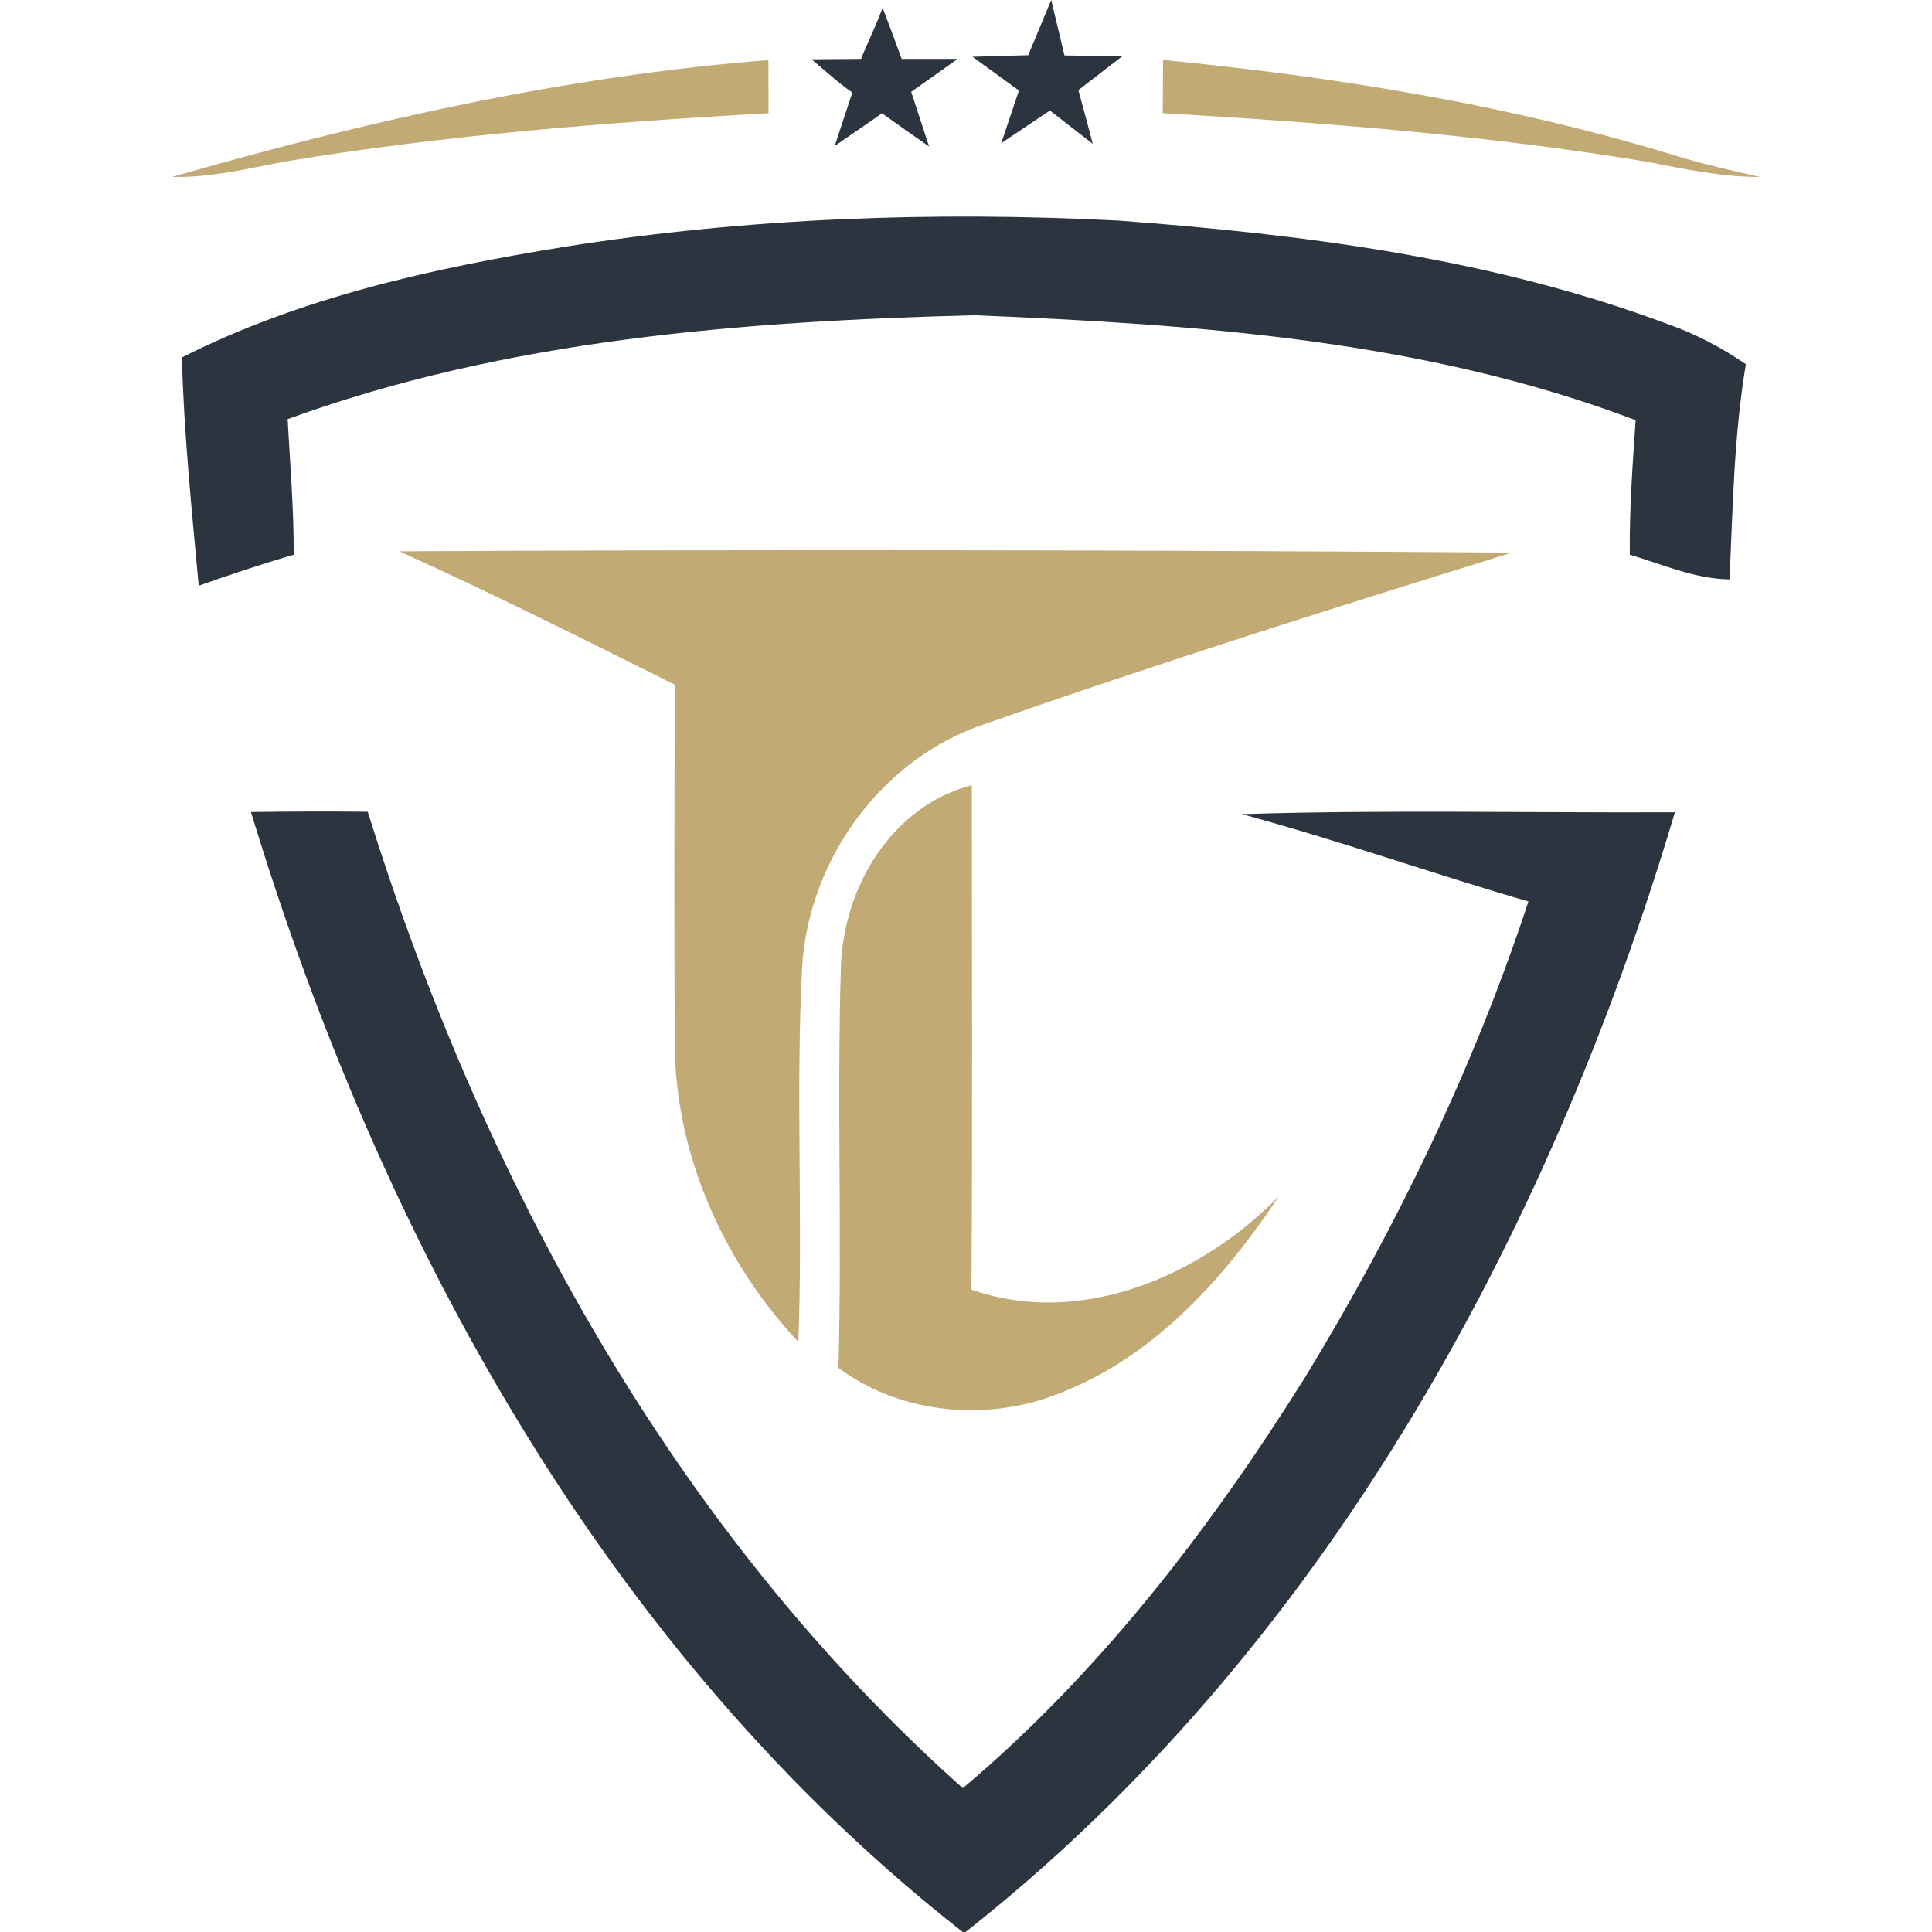
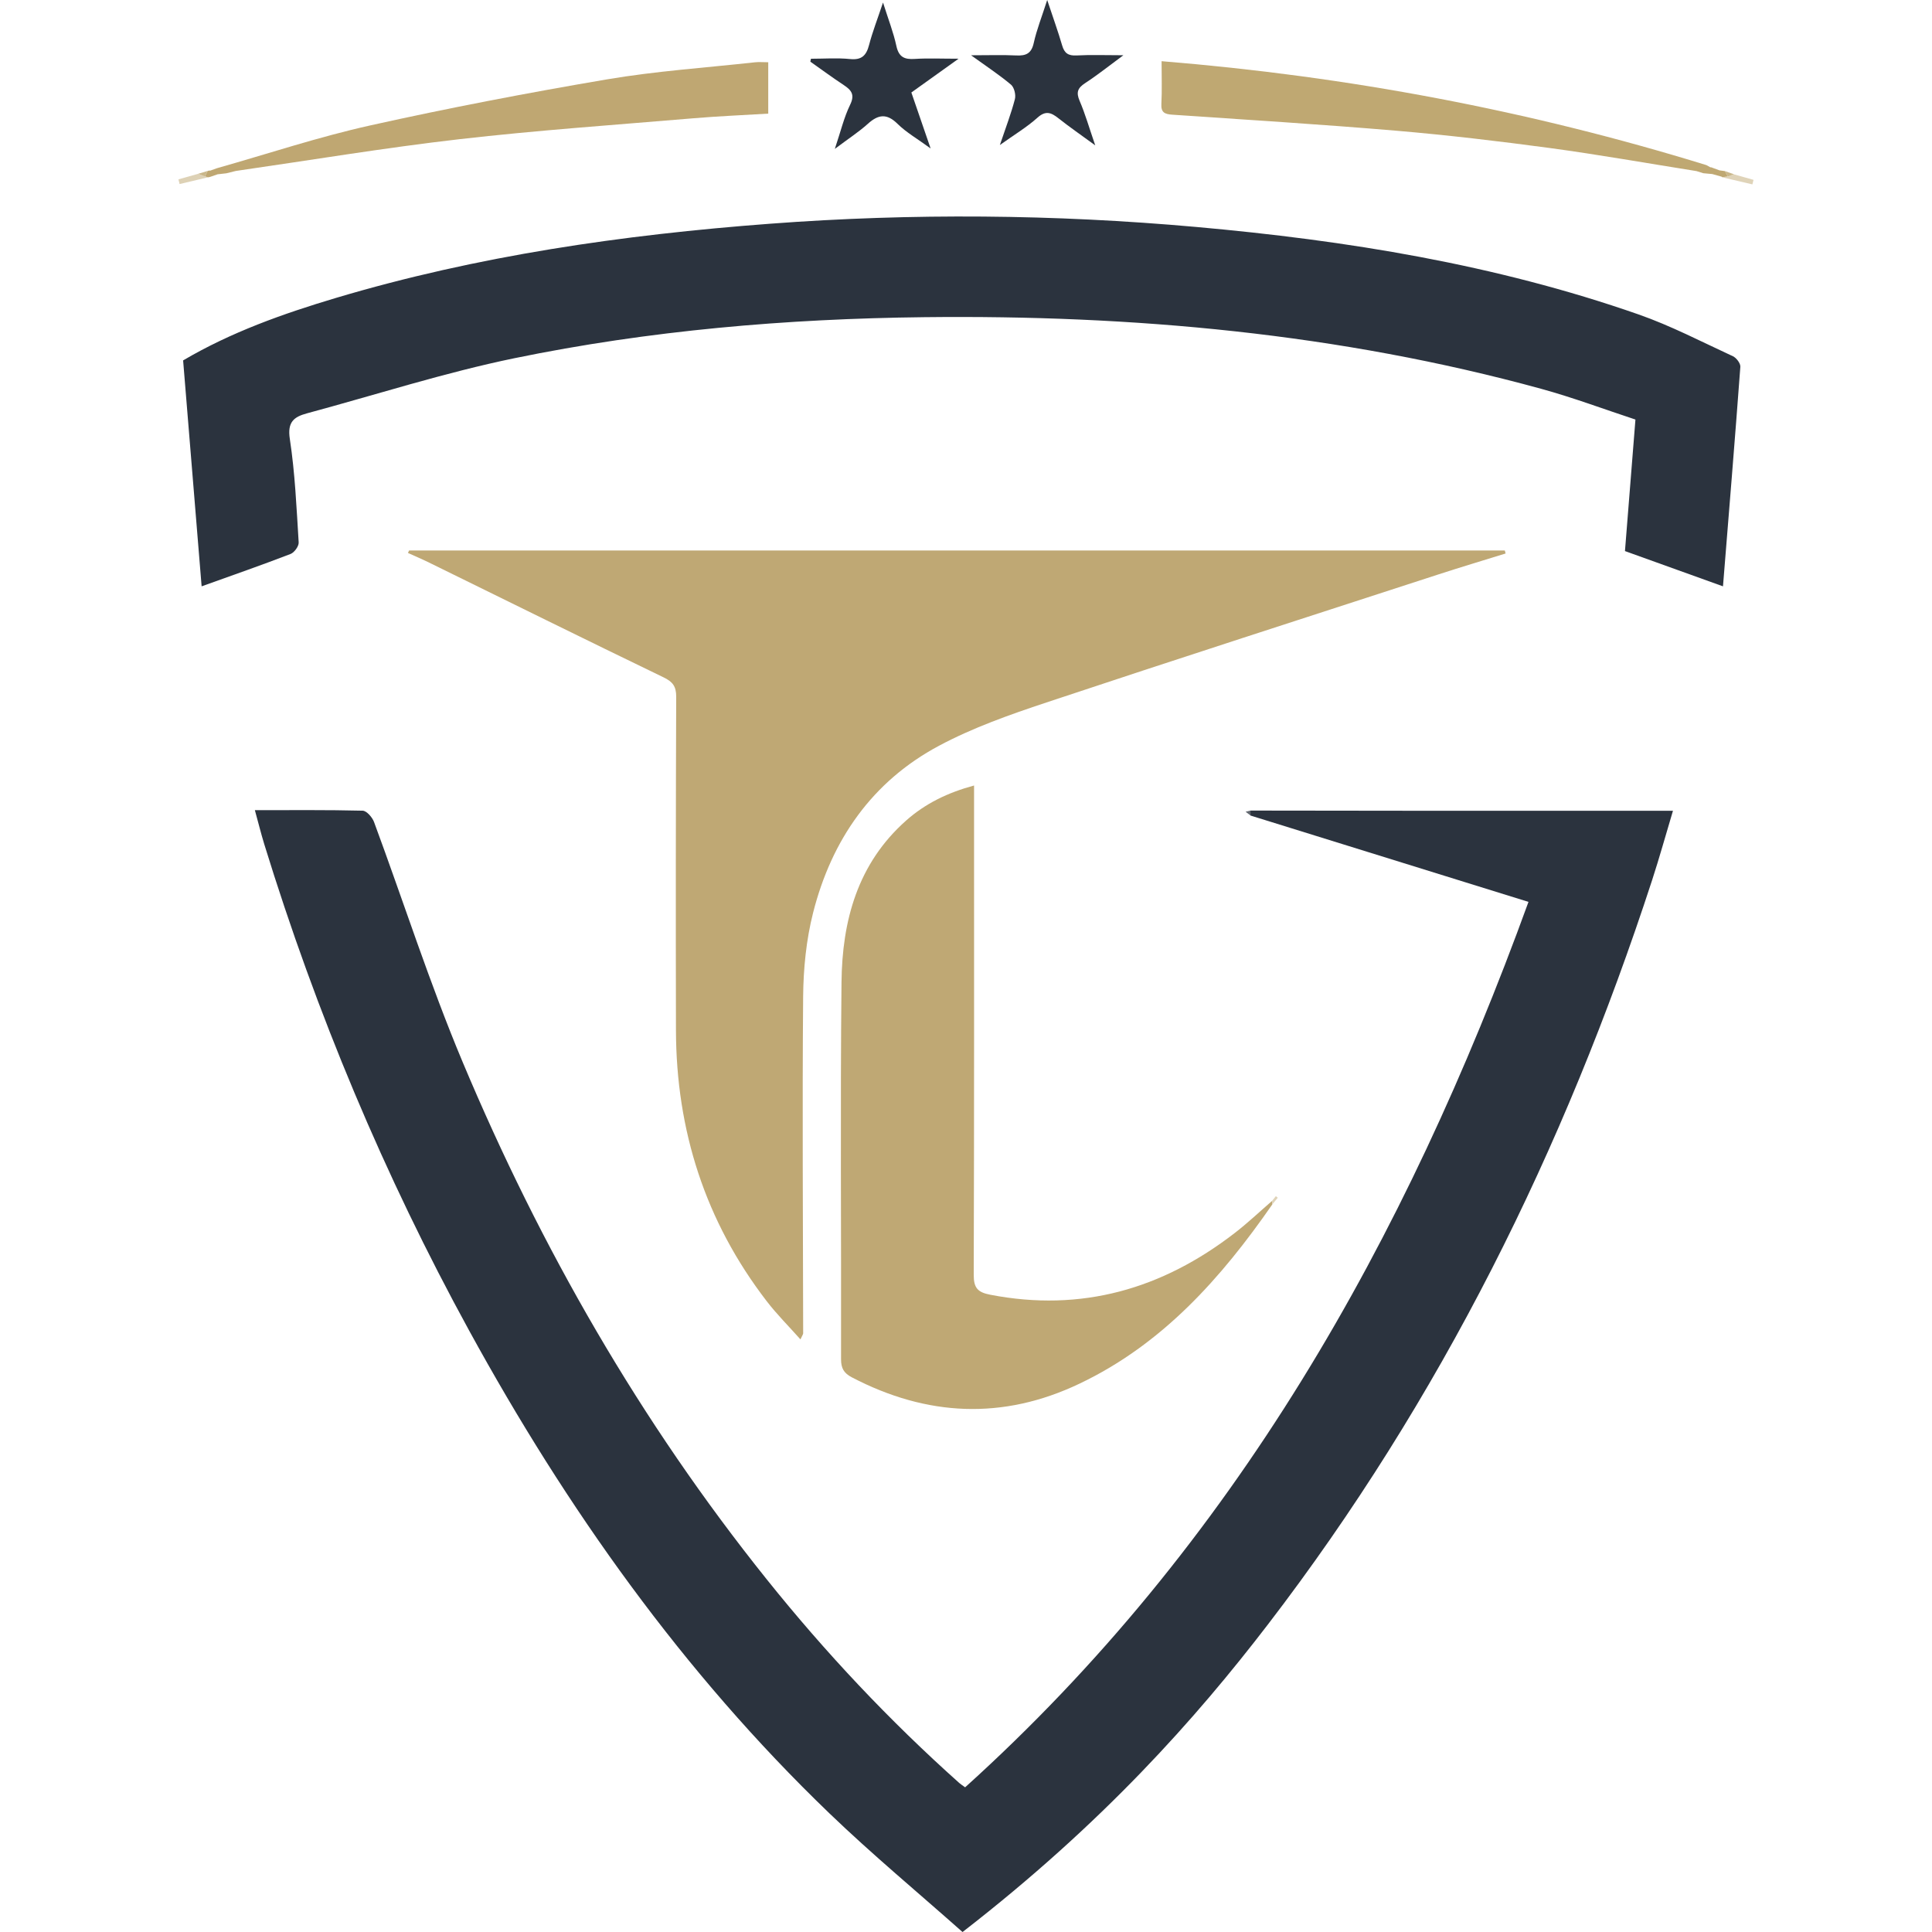
- <svg xmlns="http://www.w3.org/2000/svg" width="64" height="64" viewBox="0 0 48 48" version="1.1" id="svg54">
-   <defs id="defs58" />
-   <g id="#2c343fff" transform="matrix(0.3287896,0,0,0.3287896,4.144393,-0.00328815)">
-     <path d="m 52.46,4.46 c 0.52,-1.3 1.15,-2.55 1.63,-3.86 0.49,1.28 0.97,2.57 1.44,3.86 1.06,0 3.17,0 4.23,0 -1.17,0.84 -2.34,1.66 -3.51,2.49 0.45,1.38 0.9,2.75 1.35,4.13 C 56.41,10.24 55.22,9.42 54.04,8.57 52.86,9.41 51.66,10.21 50.47,11.04 50.92,9.69 51.36,8.35 51.8,7 50.7,6.24 49.74,5.34 48.72,4.49 49.65,4.48 51.52,4.47 52.46,4.46 Z" id="path36" style="opacity:1;fill:#2c343f" />
-     <path d="m 65.09,4.18 c 0.58,-1.4 1.16,-2.78 1.74,-4.17 0.33,1.4 0.66,2.79 1,4.19 1.46,0.02 2.91,0.04 4.37,0.06 -1.11,0.84 -2.2,1.71 -3.32,2.56 0.37,1.35 0.74,2.7 1.09,4.06 -1.08,-0.84 -2.16,-1.68 -3.24,-2.52 -1.23,0.83 -2.45,1.65 -3.68,2.47 0.34,-0.99 1,-2.98 1.34,-3.98 C 63.22,6 62.04,5.15 60.88,4.3 62.28,4.26 63.69,4.22 65.09,4.18 Z" id="path38" style="opacity:1;fill:#2c343f" />
-     <path d="m 30.05,18.66 c 13.84,-2.19 27.91,-2.7 41.89,-1.98 14.06,1.05 28.25,2.86 41.53,7.84 2.08,0.73 4.03,1.77 5.85,3.01 -0.9,5.37 -0.99,10.83 -1.23,16.26 -2.63,-0.03 -5.06,-1.14 -7.54,-1.86 -0.04,-3.4 0.21,-6.79 0.44,-10.17 C 95.07,25.71 77.86,24.52 61,23.83 43.51,24.29 25.71,25.64 9.13,31.68 9.32,35.1 9.6,38.51 9.59,41.93 7.17,42.63 4.78,43.43 2.41,44.27 1.89,38.53 1.29,32.79 1.14,27.02 c 9.02,-4.56 19,-6.75 28.91,-8.36 z" id="path40" style="opacity:1;fill:#2c343f" />
-     <path d="m 6.36,61.37 c 2.94,-0.04 5.88,-0.05 8.82,-0.02 8.66,27.7 23.11,54.3 44.97,73.78 10.35,-8.72 18.7,-19.61 25.86,-31.04 6.9,-11.32 12.73,-23.36 16.88,-35.96 -7.25,-2.1 -14.37,-4.63 -21.66,-6.6 10.9,-0.34 21.82,-0.09 32.73,-0.14 -9.62,32.28 -26.8,63.5 -53.6,84.61 H 60.14 C 33.24,124.92 16.15,93.64 6.36,61.37 Z" id="path42" style="opacity:1;fill:#2c343f" />
-   </g>
-   <g id="#c1aa74ff" transform="matrix(0.3287896,0,0,0.3287896,4.144393,-0.00328815)">
-     <path d="M 0.39,13.38 C 15.13,9.15 30.14,5.75 45.46,4.55 c 0,1.34 0.01,2.67 0.01,4.01 C 33.24,9.26 21,10.21 8.9,12.22 6.09,12.76 3.28,13.44 0.39,13.38 Z" id="path45" style="opacity:1;fill:#c1aa74" />
-     <path d="m 75.28,4.54 c 13.02,1.27 26,3.36 38.53,7.17 2.16,0.68 4.37,1.17 6.58,1.67 -2.86,0.01 -5.65,-0.58 -8.44,-1.13 C 99.81,10.23 87.53,9.28 75.26,8.56 75.27,7.22 75.27,5.88 75.28,4.54 Z" id="path47" style="opacity:1;fill:#c1aa74" />
-     <path d="m 17.57,41.67 c 28.02,-0.15 56.05,-0.1 84.07,0.1 C 88.3,45.9 74.98,50.1 61.81,54.72 54.08,57.3 48.58,64.83 48.02,72.9 47.5,82.39 48.08,91.91 47.72,101.41 42.07,95.38 38.47,87.34 38.38,79.03 38.34,69.93 38.35,60.84 38.39,51.75 31.49,48.31 24.6,44.85 17.57,41.67 Z" id="path49" style="opacity:1;fill:#c1aa74" />
-     <path d="m 50.94,72.97 c 0.23,-5.99 3.85,-12.05 9.89,-13.63 0,12.71 0.06,25.42 -0.03,38.12 8.33,2.9 17.35,-1.05 23.24,-7.06 -4.06,6.08 -9.2,11.88 -16.11,14.7 -5.5,2.39 -12.33,1.9 -17.18,-1.73 0.28,-10.13 -0.12,-20.28 0.19,-30.4 z" id="path51" style="opacity:1;fill:#c1aa74" />
+ <svg xmlns="http://www.w3.org/2000/svg" version="1.1" id="Layer_1" x="0px" y="0px" width="64px" height="64px" viewBox="0 0 64 64" enable-background="new 0 0 64 64" xml:space="preserve">
+   <g>
+     <g>
+       <path fill-rule="evenodd" clip-rule="evenodd" fill="#2B333E" d="M41.422,26.851c1.969,0.002,3.938,0.006,5.908,0.007    c2.671,0.001,5.342,0,8.089,0c-0.237,0.791-0.447,1.55-0.691,2.299c-2.905,8.909-7.01,17.204-12.727,24.656    c-2.378,3.1-5.461,6.582-10.116,10.188c-1.462-1.298-2.986-2.563-4.412-3.934c-4.855-4.67-8.707-10.102-11.932-15.99    c-2.813-5.137-5.063-10.516-6.787-16.112c-0.109-0.355-0.197-0.717-0.311-1.127c1.215,0,2.394-0.012,3.57,0.017    c0.132,0.003,0.319,0.218,0.377,0.374c0.982,2.652,1.845,5.354,2.938,7.958c2.584,6.156,5.885,11.907,10.071,17.131    c1.942,2.424,4.061,4.678,6.378,6.746c0.049,0.043,0.105,0.078,0.194,0.143c8.909-8.041,14.59-18.115,18.662-29.331    c-3.096-0.962-6.153-1.912-9.211-2.861C41.424,26.959,41.423,26.905,41.422,26.851z" />
+       <path fill-rule="evenodd" clip-rule="evenodd" fill="#BFA874" d="M13.551,18.236c12.1,0,24.198,0,36.298,0    c0.009,0.033,0.018,0.066,0.026,0.099c-0.735,0.229-1.474,0.449-2.206,0.687c-4.338,1.41-8.68,2.808-13.008,4.249    c-1.211,0.403-2.434,0.834-3.555,1.433c-2.218,1.183-3.558,3.12-4.17,5.528c-0.229,0.9-0.323,1.855-0.331,2.787    c-0.031,3.716-0.004,7.433,0.001,11.149c0,0.029-0.024,0.058-0.09,0.201c-0.396-0.445-0.787-0.834-1.12-1.268    c-2.032-2.643-2.996-5.65-3.004-8.972c-0.008-3.682-0.006-7.365,0.008-11.047c0.001-0.346-0.114-0.498-0.423-0.646    c-2.588-1.25-5.163-2.524-7.743-3.79c-0.236-0.116-0.479-0.22-0.72-0.329C13.526,18.29,13.539,18.263,13.551,18.236z" />
+       <path fill-rule="evenodd" clip-rule="evenodd" fill="#2B333E" d="M6.679,19.423c-0.207-2.528-0.409-5-0.613-7.484    c1.59-0.937,3.309-1.546,5.06-2.069c4.695-1.4,9.512-2.093,14.386-2.459c4.708-0.354,9.411-0.313,14.111,0.107    c4.985,0.446,9.909,1.239,14.653,2.897c1.074,0.375,2.094,0.908,3.129,1.386c0.116,0.053,0.255,0.238,0.246,0.351    c-0.178,2.404-0.376,4.807-0.575,7.271c-1.092-0.393-2.153-0.774-3.247-1.168c0.114-1.44,0.227-2.854,0.347-4.357    c-1.034-0.34-2.068-0.729-3.129-1.02c-6.688-1.833-13.525-2.449-20.431-2.371c-4.56,0.051-9.104,0.439-13.574,1.359    c-2.317,0.478-4.583,1.209-6.872,1.826c-0.438,0.118-0.655,0.29-0.569,0.85c0.172,1.131,0.222,2.281,0.293,3.426    c0.008,0.125-0.144,0.335-0.269,0.383C8.67,18.719,7.704,19.055,6.679,19.423z" />
+       <path fill-rule="evenodd" clip-rule="evenodd" fill="#BFA874" d="M42.148,39.896c-1.696,2.445-3.641,4.632-6.387,5.939    c-2.541,1.212-5.062,1.087-7.544-0.21c-0.262-0.137-0.357-0.299-0.356-0.6c0.009-4.162-0.028-8.324,0.015-12.486    c0.021-2.037,0.531-3.931,2.142-5.359c0.638-0.565,1.379-0.924,2.249-1.159c0,0.17,0,0.302,0,0.434    c0,5.258,0.006,10.517-0.011,15.775c-0.001,0.436,0.131,0.579,0.549,0.66c3.02,0.584,5.69-0.188,8.089-2.039    c0.432-0.332,0.828-0.709,1.241-1.066C42.14,39.822,42.145,39.859,42.148,39.896z" />
+       <path fill-rule="evenodd" clip-rule="evenodd" fill="#BFA772" d="M6.98,5.853C6.949,5.865,6.917,5.872,6.884,5.875    C6.853,5.86,6.82,5.852,6.786,5.848c0.031-0.062,0.062-0.123,0.092-0.185c0.029-0.012,0.059-0.016,0.09-0.012    C7.04,5.625,7.112,5.599,7.185,5.573c1.691-0.479,3.365-1.037,5.079-1.418c2.601-0.579,5.222-1.081,7.85-1.527    c1.615-0.274,3.259-0.384,4.89-0.564c0.134-0.015,0.271-0.002,0.445-0.002c0,0.563,0,1.115,0,1.702    c-0.835,0.051-1.651,0.084-2.466,0.153c-2.589,0.219-5.184,0.398-7.764,0.694c-2.477,0.285-4.938,0.696-7.406,1.052    C7.707,5.689,7.602,5.715,7.496,5.741C7.4,5.752,7.305,5.763,7.208,5.774C7.133,5.8,7.057,5.827,6.98,5.853z" />
+       <path fill-rule="evenodd" clip-rule="evenodd" fill="#BFA872" d="M56.656,5.541c0.026-0.002,0.052,0.004,0.075,0.018    c0.076,0.028,0.152,0.056,0.229,0.084c0.062,0.008,0.122,0.017,0.183,0.025c0.031,0.061,0.063,0.121,0.094,0.182    c-0.066,0.006-0.134,0.013-0.2,0.019l0.005-0.013c-0.106-0.03-0.214-0.06-0.32-0.09c-0.1-0.009-0.2-0.019-0.3-0.028    c-0.073-0.023-0.147-0.046-0.222-0.07c-1.618-0.257-3.232-0.544-4.856-0.764c-1.693-0.228-3.392-0.429-5.093-0.574    c-2.471-0.21-4.945-0.362-7.419-0.531c-0.246-0.017-0.377-0.07-0.36-0.359c0.024-0.44,0.007-0.884,0.007-1.413    c6.168,0.501,12.172,1.63,18.049,3.443C56.569,5.494,56.612,5.518,56.656,5.541z" />
+       <path fill-rule="evenodd" clip-rule="evenodd" fill="#2B333E" d="M32.167,1.831c0.588,0,1.045-0.016,1.5,0.006    c0.32,0.015,0.5-0.063,0.577-0.413C34.342,0.981,34.513,0.554,34.69,0c0.191,0.576,0.358,1.036,0.495,1.505    c0.075,0.258,0.203,0.346,0.475,0.332c0.475-0.026,0.951-0.007,1.553-0.007c-0.472,0.348-0.857,0.657-1.269,0.925    c-0.247,0.162-0.3,0.306-0.181,0.584c0.185,0.43,0.314,0.884,0.518,1.476c-0.493-0.36-0.866-0.617-1.22-0.898    c-0.242-0.192-0.424-0.263-0.698-0.015c-0.346,0.311-0.753,0.553-1.241,0.902c0.2-0.593,0.376-1.05,0.498-1.521    c0.037-0.144-0.023-0.39-0.131-0.48C33.102,2.478,32.676,2.198,32.167,1.831z" />
+       <path fill-rule="evenodd" clip-rule="evenodd" fill="#2B333E" d="M26.864,1.946c0.433,0,0.868-0.033,1.296,0.01    c0.389,0.039,0.539-0.121,0.63-0.469c0.112-0.43,0.275-0.848,0.461-1.403c0.182,0.575,0.349,1,0.443,1.44    c0.08,0.368,0.268,0.451,0.61,0.428c0.432-0.028,0.867-0.007,1.45-0.007c-0.594,0.425-1.068,0.764-1.564,1.119    c0.198,0.575,0.395,1.145,0.638,1.854c-0.438-0.321-0.805-0.529-1.095-0.815c-0.359-0.355-0.64-0.313-0.986,0    c-0.3,0.27-0.643,0.491-1.092,0.829c0.196-0.585,0.304-1.045,0.505-1.458c0.165-0.337,0.046-0.487-0.211-0.657    c-0.376-0.248-0.738-0.516-1.105-0.774C26.851,2.01,26.857,1.978,26.864,1.946z" />
+       <path fill-rule="evenodd" clip-rule="evenodd" fill="#DFD3B8" d="M57.036,5.87c0.066-0.006,0.134-0.013,0.2-0.019    c0.067-0.025,0.135-0.051,0.202-0.077c0.217,0.061,0.434,0.123,0.65,0.184c-0.013,0.05-0.025,0.1-0.038,0.15    C57.713,6.028,57.375,5.949,57.036,5.87z" />
+       <path fill-rule="evenodd" clip-rule="evenodd" fill="#DDD1B5" d="M6.786,5.848C6.82,5.852,6.853,5.86,6.884,5.875    C6.572,5.949,6.261,6.023,5.949,6.097C5.937,6.045,5.924,5.994,5.911,5.942C6.129,5.88,6.348,5.818,6.565,5.757    C6.64,5.787,6.713,5.817,6.786,5.848z" />
+       <path fill-rule="evenodd" clip-rule="evenodd" fill="#CAB78A" d="M6.786,5.848C6.713,5.817,6.64,5.787,6.565,5.757    C6.67,5.726,6.773,5.694,6.878,5.663C6.848,5.725,6.817,5.786,6.786,5.848z" />
+       <path fill-rule="evenodd" clip-rule="evenodd" fill="#CAB78A" d="M57.438,5.773c-0.067,0.026-0.135,0.052-0.202,0.077    c-0.031-0.061-0.063-0.121-0.094-0.182C57.241,5.704,57.34,5.738,57.438,5.773z" />
+       <path fill-rule="evenodd" clip-rule="evenodd" fill="#DFD3B8" d="M42.148,39.896c-0.004-0.036-0.009-0.073-0.014-0.11    c0.044-0.054,0.088-0.107,0.131-0.162c0.021,0.018,0.043,0.035,0.063,0.053C42.27,39.749,42.209,39.822,42.148,39.896z" />
+       <path fill-rule="evenodd" clip-rule="evenodd" fill="#CAB78A" d="M7.496,5.741c0.105-0.026,0.211-0.052,0.316-0.078    C7.707,5.689,7.602,5.715,7.496,5.741z" />
+       <path fill-rule="evenodd" clip-rule="evenodd" fill="#61676F" d="M41.422,26.851c0.001,0.054,0.002,0.108,0.002,0.162    c-0.054-0.041-0.108-0.082-0.163-0.123C41.314,26.876,41.368,26.864,41.422,26.851z" />
+       <path fill-rule="evenodd" clip-rule="evenodd" fill="#CAB78A" d="M56.721,5.767c0.106,0.03,0.214,0.061,0.32,0.09    C56.935,5.827,56.827,5.797,56.721,5.767z" />
+       <path fill-rule="evenodd" clip-rule="evenodd" fill="#CAB78A" d="M6.98,5.853C7.057,5.827,7.133,5.8,7.208,5.774    C7.133,5.8,7.057,5.827,6.98,5.853z" />
+       <path fill-rule="evenodd" clip-rule="evenodd" fill="#CAB78A" d="M56.199,5.668c0.074,0.023,0.148,0.047,0.222,0.07    C56.347,5.715,56.273,5.692,56.199,5.668z" />
+       <path fill-rule="evenodd" clip-rule="evenodd" fill="#CAB78A" d="M7.185,5.573C7.112,5.599,7.04,5.625,6.968,5.65    C7.04,5.625,7.112,5.599,7.185,5.573z" />
+       <path fill-rule="evenodd" clip-rule="evenodd" fill="#CAB78A" d="M56.96,5.644c-0.076-0.028-0.152-0.057-0.229-0.084    C56.808,5.587,56.884,5.615,56.96,5.644z" />
+       <path fill-rule="evenodd" clip-rule="evenodd" fill="#CAB78A" d="M56.656,5.541c-0.044-0.023-0.087-0.047-0.13-0.07    C56.569,5.494,56.612,5.518,56.656,5.541z" />
+     </g>
  </g>
</svg>
